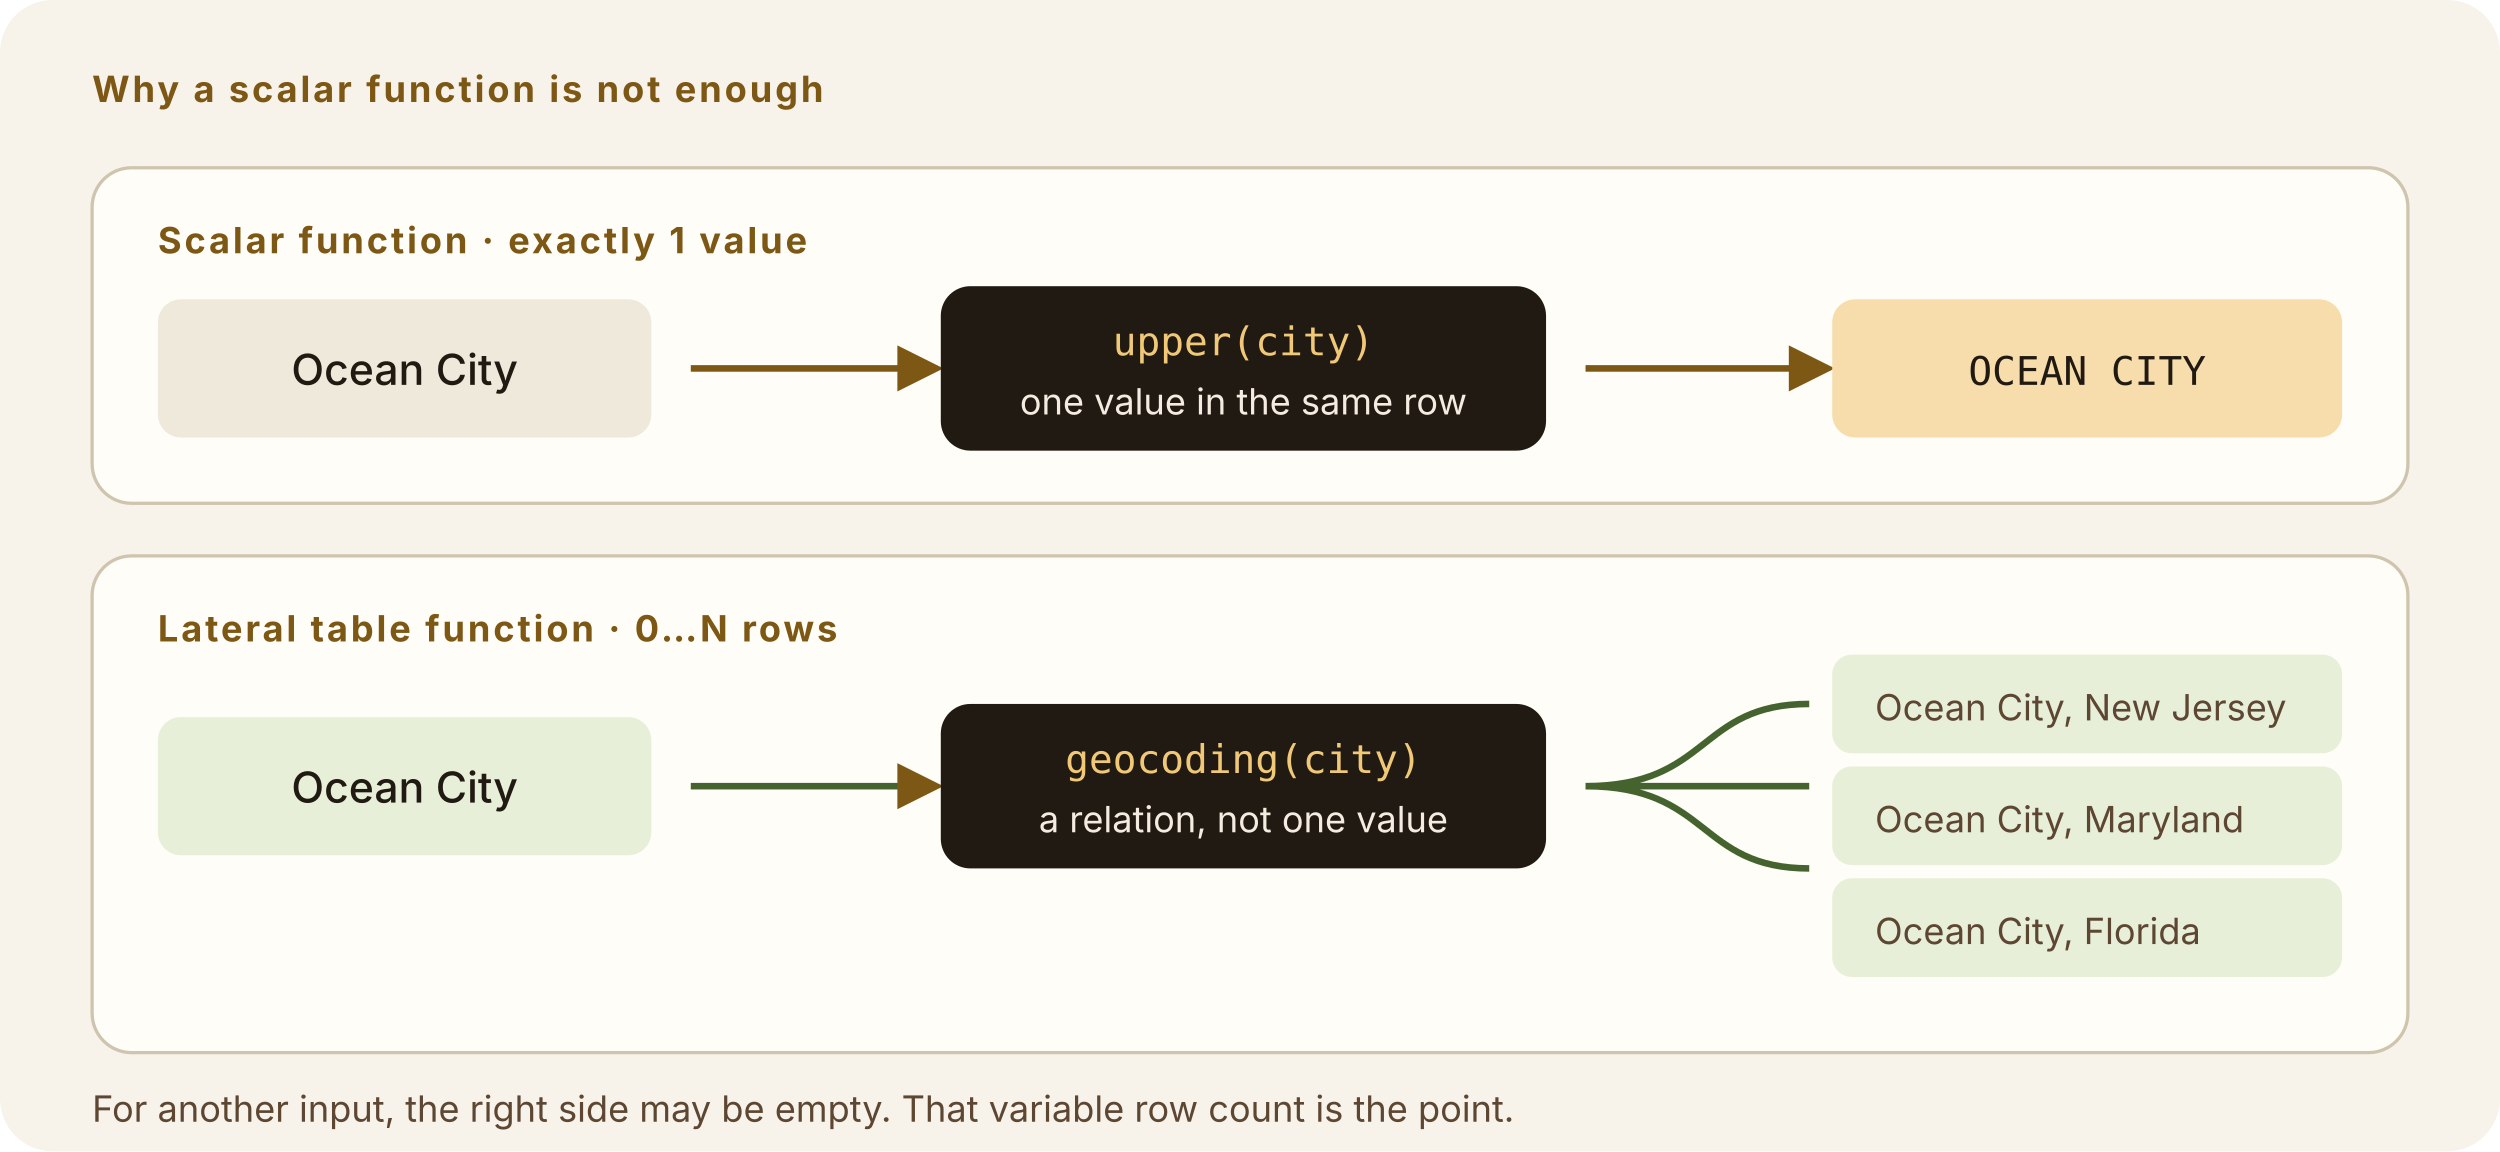
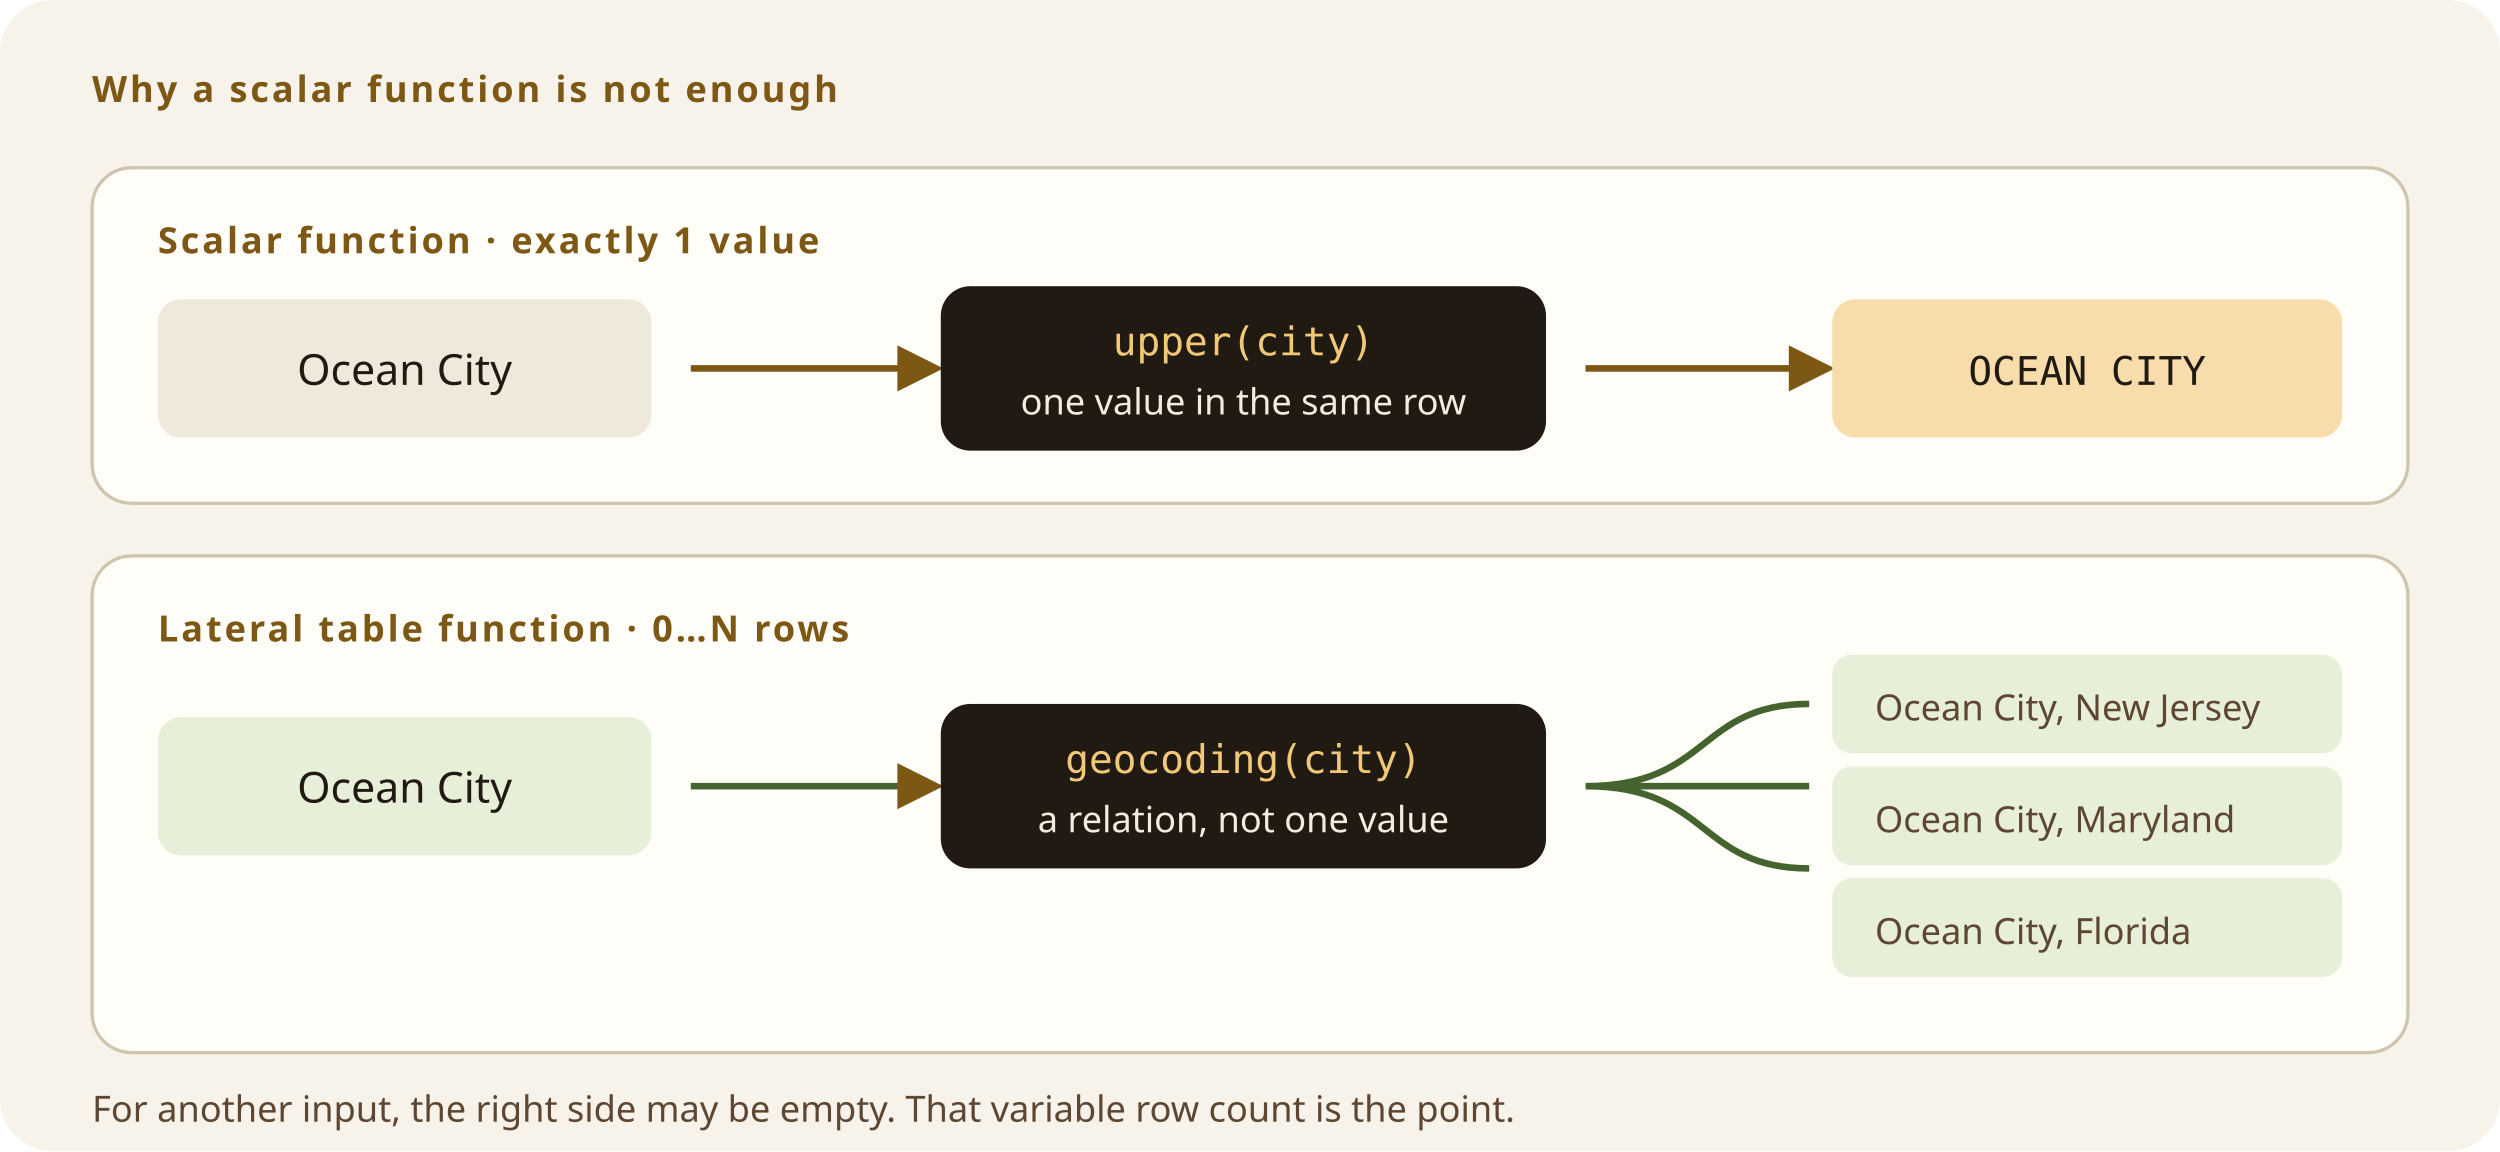
<svg xmlns="http://www.w3.org/2000/svg" width="760" height="350" viewBox="0 0 760 350" role="img" aria-labelledby="title desc">
  <defs>
    <marker id="arrow" viewBox="0 0 10 10" refX="8" refY="5" markerWidth="7" markerHeight="7" orient="auto">
      <path d="M0 0 10 5 0 10z" fill="#7d5714" />
    </marker>
    <style>
-       text { font-family: Commissioner, Inter, system-ui, sans-serif; fill: #211a12; }
+       text { font-family: "Noto Sans", Inter, system-ui, sans-serif; fill: #211a12; }
      .eyebrow { font-size: 11px; font-weight: 650; letter-spacing: .08em; text-transform: uppercase; fill: #7d5714; }
      .heading { font-size: 17px; font-weight: 650; }
      .label { font-size: 13px; font-weight: 520; }
      .small { font-size: 11px; fill: #5d4632; }
      .mono { font-family: "JetBrains Mono", ui-monospace, monospace; font-size: 12px; }
      .inverse { fill: #f4ece0; }
      .warm { fill: #f0c877; }
    </style>
  </defs>
  <rect width="760" height="350" rx="16" fill="#f7f3ea" />
  <text x="28" y="31" class="eyebrow">Why a scalar function is not enough</text>
  <rect x="28" y="51" width="704" height="102" rx="12" fill="#fffdf7" stroke="#cfc4ad" />
  <text x="48" y="77" class="eyebrow">Scalar function · exactly 1 value</text>
  <rect x="48" y="91" width="150" height="42" rx="7" fill="#efe9db" />
  <text x="123" y="117" text-anchor="middle" class="label">Ocean City</text>
  <line x1="210" y1="112" x2="284" y2="112" stroke="#7d5714" stroke-width="2" marker-end="url(#arrow)" />
  <rect x="286" y="87" width="184" height="50" rx="9" fill="#211a12" />
  <text x="378" y="108" text-anchor="middle" class="mono warm">upper(city)</text>
  <text x="378" y="126" text-anchor="middle" class="small inverse">one value in the same row</text>
  <line x1="482" y1="112" x2="555" y2="112" stroke="#7d5714" stroke-width="2" marker-end="url(#arrow)" />
  <rect x="557" y="91" width="155" height="42" rx="7" fill="#f6ddab" />
  <text x="634.5" y="117" text-anchor="middle" class="mono">OCEAN CITY</text>
  <rect x="28" y="169" width="704" height="151" rx="12" fill="#fffdf7" stroke="#cfc4ad" />
  <text x="48" y="195" class="eyebrow">Lateral table function · 0…N rows</text>
  <rect x="48" y="218" width="150" height="42" rx="7" fill="#e7efd9" />
  <text x="123" y="244" text-anchor="middle" class="label">Ocean City</text>
  <line x1="210" y1="239" x2="284" y2="239" stroke="#45632f" stroke-width="2" marker-end="url(#arrow)" />
  <rect x="286" y="214" width="184" height="50" rx="9" fill="#211a12" />
  <text x="378" y="235" text-anchor="middle" class="mono warm">geocoding(city)</text>
  <text x="378" y="253" text-anchor="middle" class="small inverse">a relation, not one value</text>
  <path d="M482 239 C520 239 516 214 550 214 M482 239 H550 M482 239 C520 239 516 264 550 264" fill="none" stroke="#45632f" stroke-width="2" />
  <rect x="557" y="199" width="155" height="30" rx="6" fill="#e7efd9" />
  <rect x="557" y="233" width="155" height="30" rx="6" fill="#e7efd9" />
  <rect x="557" y="267" width="155" height="30" rx="6" fill="#e7efd9" />
  <text x="570" y="219" class="small">Ocean City, New Jersey</text>
  <text x="570" y="253" class="small">Ocean City, Maryland</text>
  <text x="570" y="287" class="small">Ocean City, Florida</text>
  <text x="28" y="341" class="small">For another input, the right side may be empty. That variable row count is the point.</text>
</svg>
